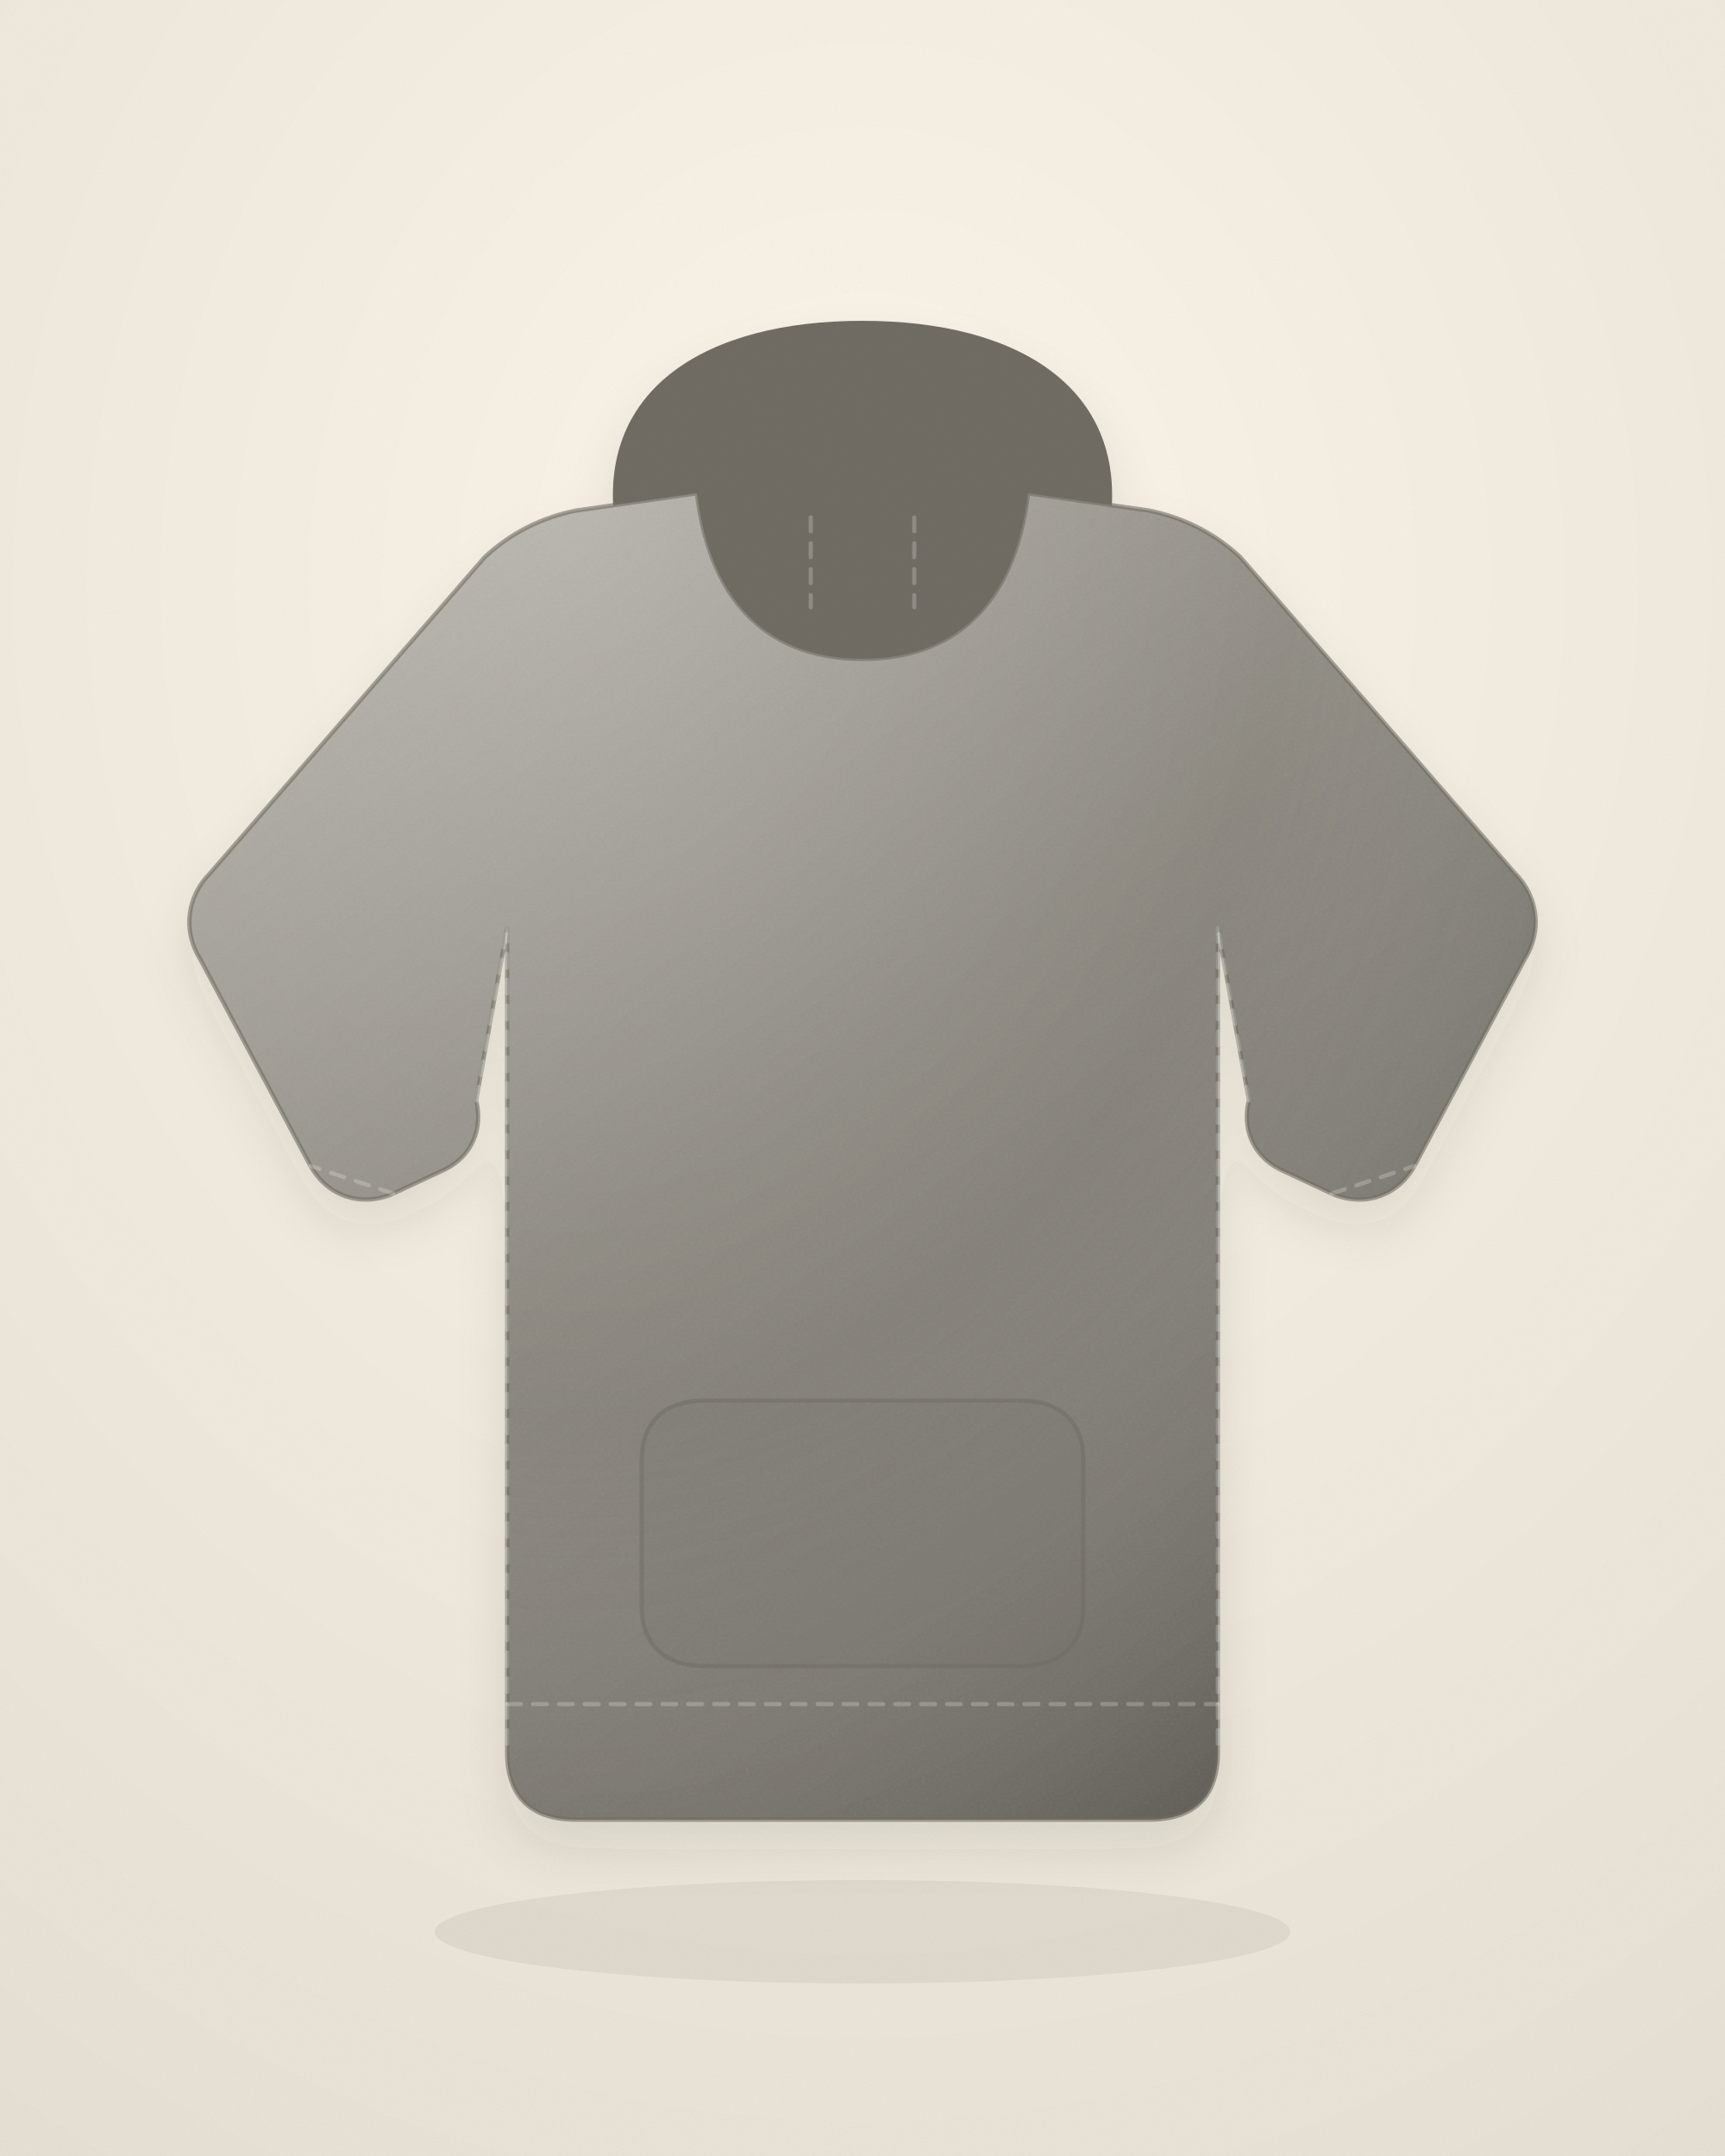
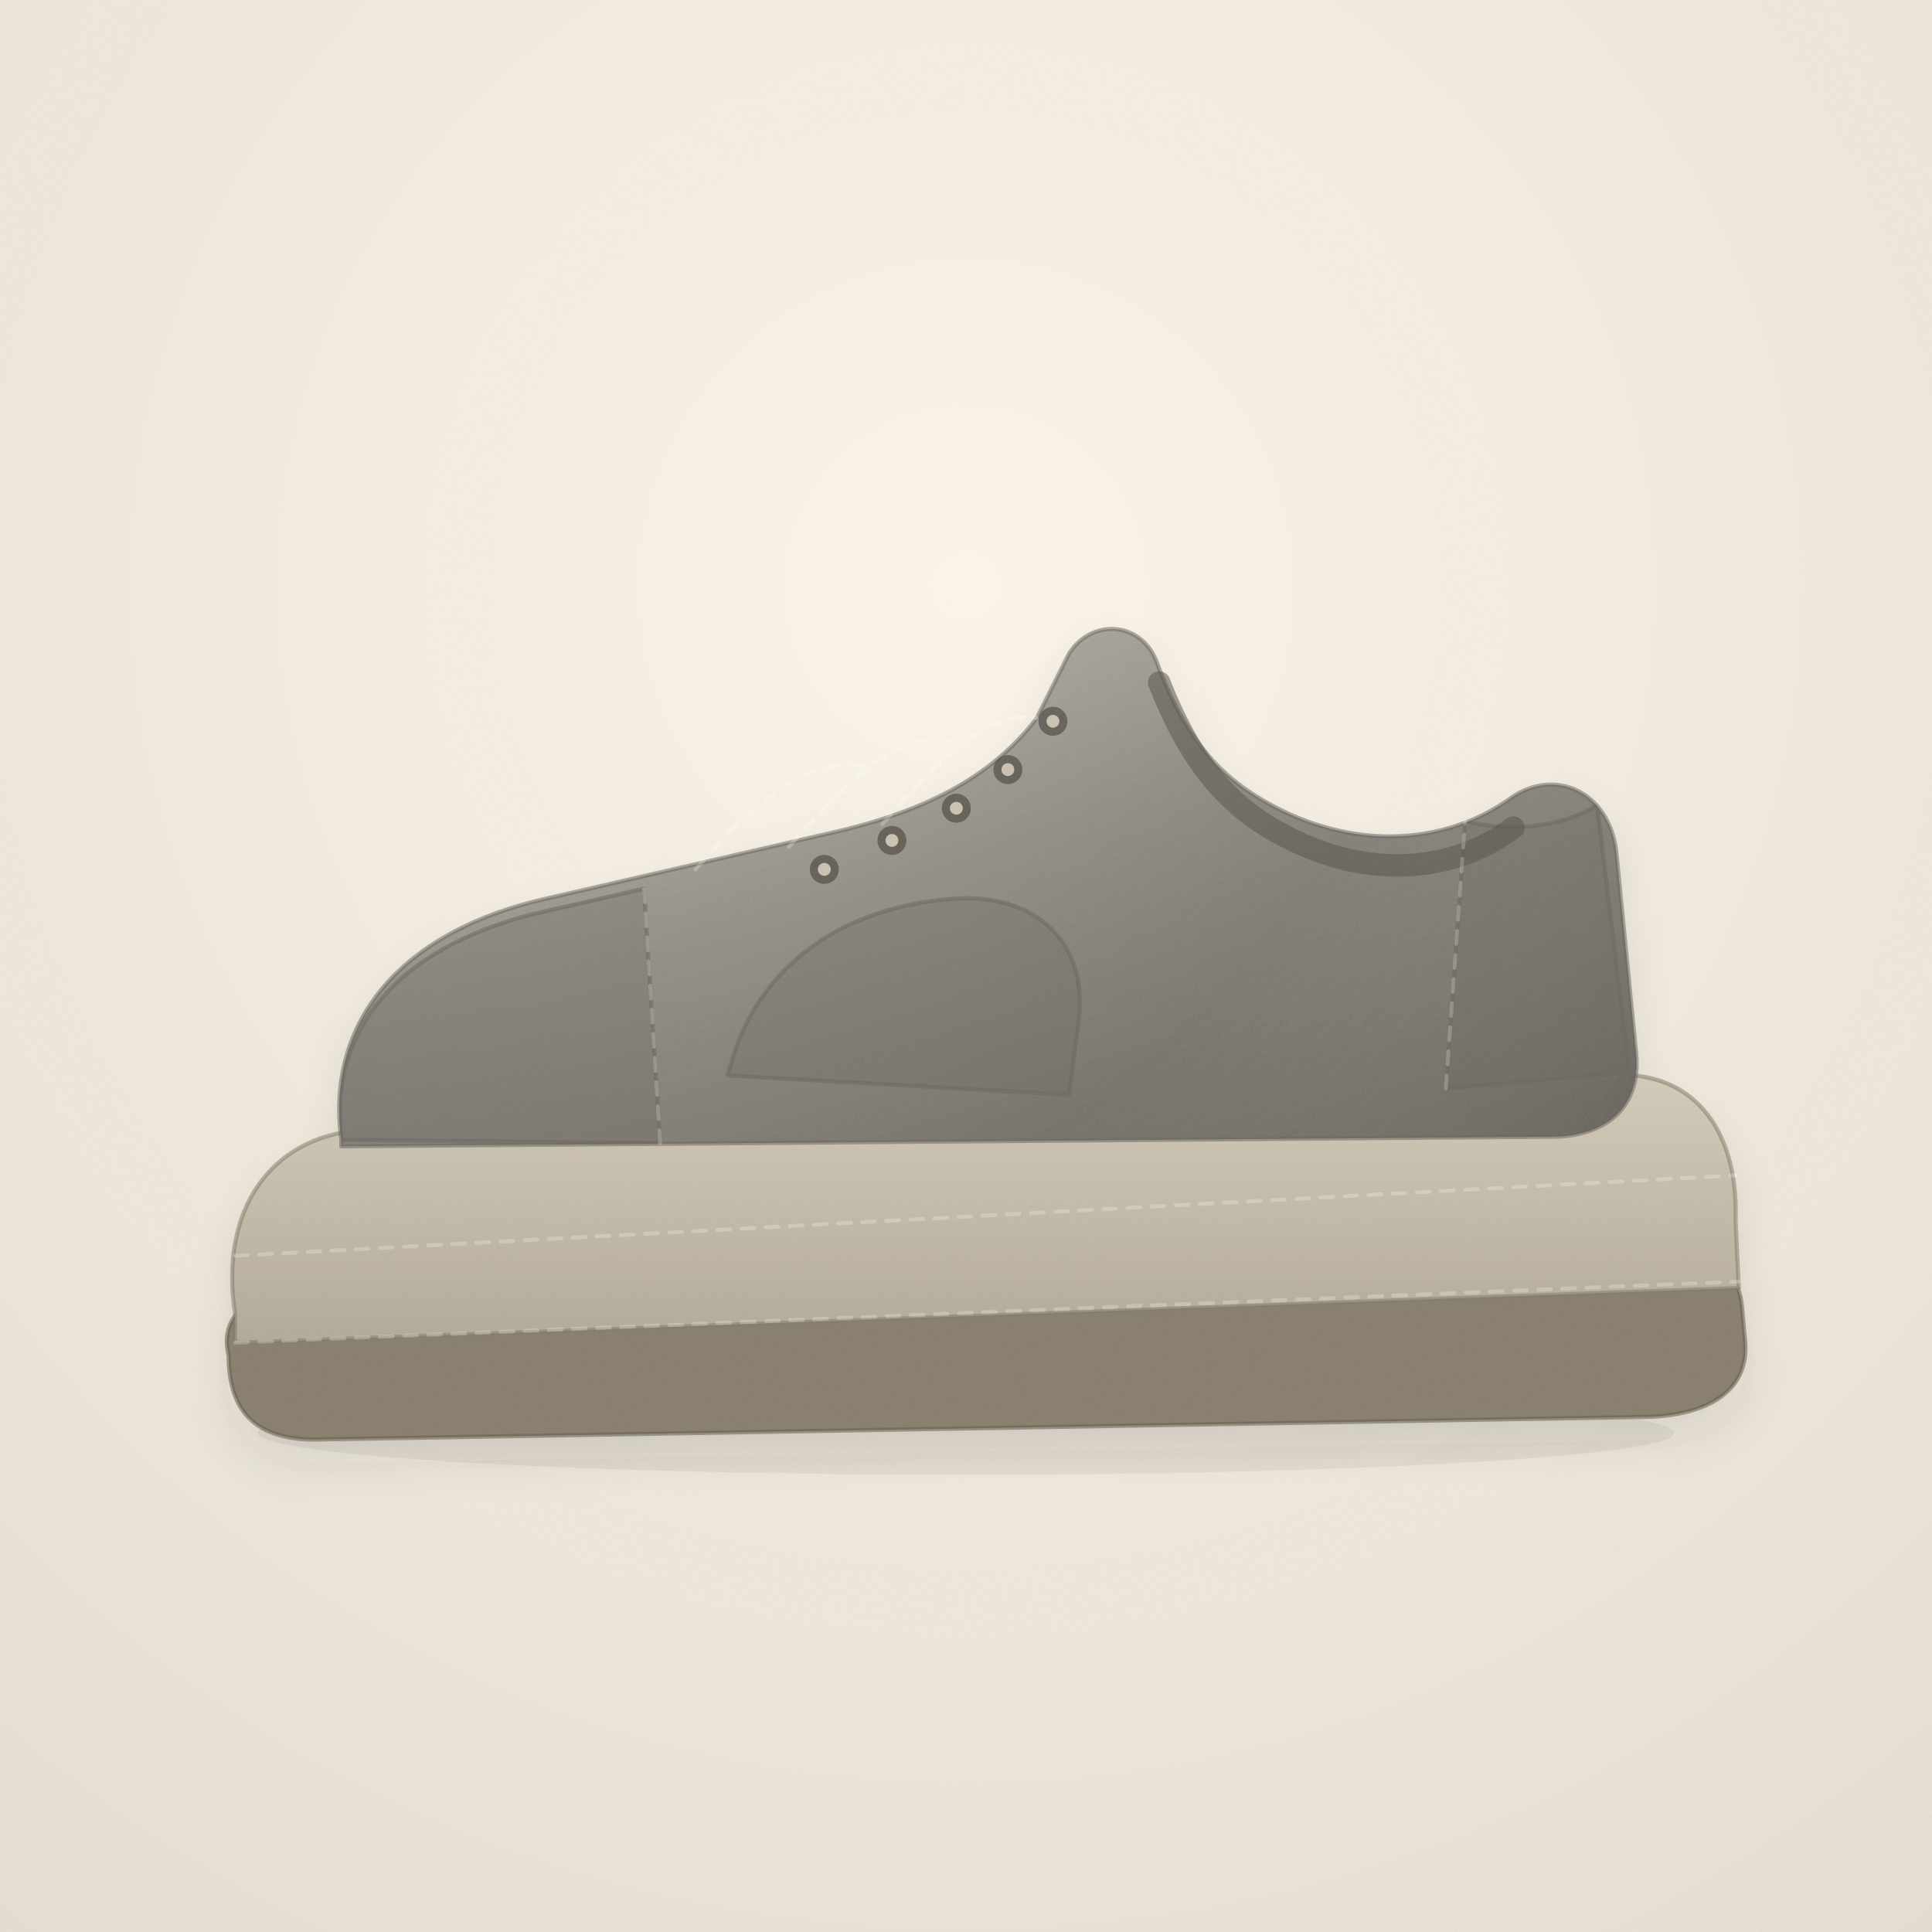
- <svg xmlns="http://www.w3.org/2000/svg" viewBox="0 0 1000 1250" width="1000" height="1250" role="img" aria-label="sudadera">
+ <svg xmlns="http://www.w3.org/2000/svg" viewBox="0 0 1200 1200" width="1200" height="1200" role="img" aria-label="zapatilla de running">
  <defs>
-     <radialGradient id="bg-hoodie-8C8880-front" cx="50%" cy="36%" r="80%">
+     <radialGradient id="bg-runner-8C8880-side" cx="50%" cy="38%" r="78%">
      <stop offset="0%" stop-color="#fbf5e9" />
      <stop offset="100%" stop-color="#d9d3c7" />
    </radialGradient>
-     <linearGradient id="cloth-hoodie-8C8880-front" x1="16%" y1="0%" x2="88%" y2="100%">
-       <stop offset="0%" stop-color="#b0aca4" />
-       <stop offset="44%" stop-color="#8C8880" />
-       <stop offset="100%" stop-color="#706c64" />
+     <linearGradient id="upper-runner-8C8880-side" x1="14%" y1="0%" x2="86%" y2="100%">
+       <stop offset="0%" stop-color="#b2aea6" />
+       <stop offset="46%" stop-color="#8C8880" />
+       <stop offset="100%" stop-color="#6e6a62" />
    </linearGradient>
-     <radialGradient id="fold-hoodie-8C8880-front" cx="33%" cy="24%" r="72%">
-       <stop offset="0%" stop-color="#ffffff" stop-opacity="0.18" />
+     <linearGradient id="mid-runner-8C8880-side" x1="0%" y1="0%" x2="0%" y2="100%">
+       <stop offset="0%" stop-color="#d4cbba" />
+       <stop offset="100%" stop-color="#b4ab9a" />
+     </linearGradient>
+     <radialGradient id="fold-runner-8C8880-side" cx="32%" cy="22%" r="74%">
+       <stop offset="0%" stop-color="#ffffff" stop-opacity="0.20" />
      <stop offset="58%" stop-color="#ffffff" stop-opacity="0" />
-       <stop offset="100%" stop-color="#000000" stop-opacity="0.20" />
+       <stop offset="100%" stop-color="#000000" stop-opacity="0.22" />
    </radialGradient>
-     <filter id="grain-hoodie-8C8880-front">
+     <filter id="grain-runner-8C8880-side">
      <feTurbulence type="fractalNoise" baseFrequency="0.9" numOctaves="3" seed="7" />
      <feColorMatrix type="saturate" values="0" />
    </filter>
-     <filter id="drop-hoodie-8C8880-front" x="-30%" y="-30%" width="160%" height="160%">
-       <feDropShadow dx="0" dy="16" stdDeviation="14" flood-color="#3a3128" flood-opacity="0.10" />
+     <filter id="drop-runner-8C8880-side" x="-30%" y="-30%" width="160%" height="160%">
+       <feDropShadow dx="0" dy="14" stdDeviation="13" flood-color="#3a3128" flood-opacity="0.10" />
    </filter>
-     <filter id="weave-hoodie-8C8880-front">
-       <feTurbulence type="fractalNoise" baseFrequency="0.5 0.72" numOctaves="2" seed="9" result="n" />
+     <filter id="weave-runner-8C8880-side">
+       <feTurbulence type="fractalNoise" baseFrequency="0.55 0.72" numOctaves="2" seed="9" result="n" />
      <feColorMatrix in="n" type="saturate" values="0" />
      <feComponentTransfer>
-         <feFuncA type="linear" slope="0.12" />
+         <feFuncA type="linear" slope="0.11" />
      </feComponentTransfer>
    </filter>
-     <clipPath id="body-hoodie-8C8880-front">
-       <path d="M404,286       C412,352 448,382 500,382 C552,382 588,352 596,286       L666,296 C686,300 704,309 719,323       L878,506 C892,520 894,540 884,556       L820,676 C810,694 790,700 772,692       L742,678 C726,670 720,654 724,638       L706,538 L706,1016 C706,1042 692,1055 666,1055       L334,1055 C308,1055 294,1042 294,1016       L294,538 L276,638 C280,654 274,670 258,678       L228,692 C210,700 190,694 180,676       L116,556 C106,540 108,520 122,506       L281,323 C296,309 314,300 334,296 Z" />
+     <clipPath id="body-runner-8C8880-side">
+       <path d="M212,708 C202,634 250,578 340,558       L522,516 C580,502 618,480 644,446       L664,406 C678,384 708,386 718,410       C734,454 754,480 786,498       C838,528 896,526 938,496       C966,476 1000,492 1004,530       L1016,652 C1020,684 1002,704 968,706       L212,712 Z" />
    </clipPath>
  </defs>
-   <rect x="-400" y="-400" width="1800" height="2050" fill="url(#bg-hoodie-8C8880-front)" />
-   <ellipse cx="500" cy="1120" rx="248" ry="30" fill="#3a3128" opacity="0.07" />
-   <g filter="url(#drop-hoodie-8C8880-front)">
-     <path d="M356,300 C348,226 408,186 500,186 C592,186 652,226 644,300        C644,364 586,404 500,404 C414,404 356,364 356,300 Z" fill="#706c64" fill-opacity="1" />
-     <path d="M404,286       C412,352 448,382 500,382 C552,382 588,352 596,286       L666,296 C686,300 704,309 719,323       L878,506 C892,520 894,540 884,556       L820,676 C810,694 790,700 772,692       L742,678 C726,670 720,654 724,638       L706,538 L706,1016 C706,1042 692,1055 666,1055       L334,1055 C308,1055 294,1042 294,1016       L294,538 L276,638 C280,654 274,670 258,678       L228,692 C210,700 190,694 180,676       L116,556 C106,540 108,520 122,506       L281,323 C296,309 314,300 334,296 Z" fill="url(#cloth-hoodie-8C8880-front)" />
-     <g clip-path="url(#body-hoodie-8C8880-front)">
-       <rect x="0" y="0" width="1000" height="1250" fill="url(#fold-hoodie-8C8880-front)" />
-       <rect x="0" y="0" width="1000" height="1250" filter="url(#weave-hoodie-8C8880-front)" opacity="0.6" />
+   <rect x="-400" y="-400" width="2000" height="2000" fill="url(#bg-runner-8C8880-side)" />
+   <ellipse cx="600" cy="890" rx="440" ry="26" fill="#3a3128" opacity="0.07" />
+   <g filter="url(#drop-runner-8C8880-side)">
+     <path d="M142,842 C136,818 154,802 188,800 L1020,772       C1058,770 1080,786 1082,812 L1084,834       C1086,862 1064,878 1026,880 L202,894       C160,896 142,878 142,842 Z" fill="#8a8170" />
+     <path d="M142,842 C136,818 154,802 188,800 L1020,772       C1058,770 1080,786 1082,812 L1084,834       C1086,862 1064,878 1026,880 L202,894       C160,896 142,878 142,842 Z" fill="none" stroke="#685f4e" stroke-opacity="0.55" stroke-width="2.6" stroke-linejoin="round" />
+     <path d="M146,816 C136,752 168,706 224,702 L1000,668       C1050,664 1080,700 1078,758 L1080,800 L146,834 Z" fill="url(#mid-runner-8C8880-side)" />
+     <path d="M146,816 C136,752 168,706 224,702 L1000,668       C1050,664 1080,700 1078,758 L1080,800 L146,834 Z" fill="none" stroke="#867d6c" stroke-opacity="0.55" stroke-width="2.6" stroke-linejoin="round" />
+     <path d="M212,708 C202,634 250,578 340,558       L522,516 C580,502 618,480 644,446       L664,406 C678,384 708,386 718,410       C734,454 754,480 786,498       C838,528 896,526 938,496       C966,476 1000,492 1004,530       L1016,652 C1020,684 1002,704 968,706       L212,712 Z" fill="url(#upper-runner-8C8880-side)" />
+     <g clip-path="url(#body-runner-8C8880-side)">
+       <rect x="0" y="0" width="1200" height="1200" fill="url(#fold-runner-8C8880-side)" />
+       <rect x="0" y="0" width="1200" height="1200" filter="url(#weave-runner-8C8880-side)" opacity="0.6" />
+       <path d="M212,708 C204,640 246,590 330,568 L400,552 L410,710 Z" fill="#6e6a62" fill-opacity="0.30" />
+       <path d="M212,708 C204,640 246,590 330,568 L400,552 L410,710 Z" fill="none" stroke="#6e6a62" stroke-opacity="0.55" stroke-width="2.6" stroke-linejoin="round" />
+       <path d="M910,510 C942,518 974,512 992,500 L1012,666 L898,676 Z" fill="#6e6a62" fill-opacity="0.30" />
+       <path d="M910,510 C942,518 974,512 992,500 L1012,666 L898,676 Z" fill="none" stroke="#6e6a62" stroke-opacity="0.55" stroke-width="2.6" stroke-linejoin="round" />
+       <path d="M452,668 C468,600 524,562 596,558 C646,556 676,588 670,634 L664,680 Z" fill="#6e6a62" fill-opacity="0.30" />
+       <path d="M452,668 C468,600 524,562 596,558 C646,556 676,588 670,634 L664,680 Z" fill="none" stroke="#6e6a62" stroke-opacity="0.55" stroke-width="2.6" stroke-linejoin="round" />
    </g>
-     <path d="M404,286       C412,352 448,382 500,382 C552,382 588,352 596,286       L666,296 C686,300 704,309 719,323       L878,506 C892,520 894,540 884,556       L820,676 C810,694 790,700 772,692       L742,678 C726,670 720,654 724,638       L706,538 L706,1016 C706,1042 692,1055 666,1055       L334,1055 C308,1055 294,1042 294,1016       L294,538 L276,638 C280,654 274,670 258,678       L228,692 C210,700 190,694 180,676       L116,556 C106,540 108,520 122,506       L281,323 C296,309 314,300 334,296 Z" fill="none" stroke="#706c64" stroke-opacity="0.6" stroke-width="2.5" stroke-linejoin="round" />
-     <path d="M372,846 C372,824 386,812 408,812 L592,812 C614,812 628,824 628,846        L628,932 C628,954 614,966 592,966 L408,966 C386,966 372,954 372,932 Z" fill="#706c64" fill-opacity="0.14" />
-     <path d="M372,846 C372,824 386,812 408,812 L592,812 C614,812 628,824 628,846        L628,932 C628,954 614,966 592,966 L408,966 C386,966 372,954 372,932 Z" fill="none" stroke="#706c64" stroke-opacity="0.5" stroke-width="2.5" />
-     <g fill="none" stroke="rgba(255,255,255,0.22)" stroke-width="2.4" stroke-dasharray="8 7" stroke-linecap="round">
-       <path d="M706,538 L706,1016" />
-       <path d="M294,538 L294,1016" />
-       <path d="M294,988 L706,988" />
-       <path d="M772,692 L820,676" />
-       <path d="M228,692 L180,676" />
-       <path d="M724,638 L706,538" />
-       <path d="M276,638 L294,538" />
-       <path d="M470,300 L470,352" />
-       <path d="M530,300 L530,352" />
+     <path d="M212,708 C202,634 250,578 340,558       L522,516 C580,502 618,480 644,446       L664,406 C678,384 708,386 718,410       C734,454 754,480 786,498       C838,528 896,526 938,496       C966,476 1000,492 1004,530       L1016,652 C1020,684 1002,704 968,706       L212,712 Z" fill="none" stroke="#6e6a62" stroke-opacity="0.55" stroke-width="2.6" stroke-linejoin="round" />
+     <path d="M720,424 C738,470 760,498 792,516 C844,546 900,544 940,514" fill="none" stroke="#5c5850" stroke-opacity="0.55" stroke-width="14" stroke-linecap="round" />
+     <g fill="none" stroke="rgba(255,255,255,0.24)" stroke-width="2.4" stroke-dasharray="8 7" stroke-linecap="round">
+       <path d="M410,710 L400,552" />
+       <path d="M898,676 L910,510" />
+       <path d="M146,834 L1080,796" />
+       <path d="M548,512 C588,466 614,442 644,446" />
+       <path d="M490,526 C530,480 560,454 592,460" />
+       <path d="M432,540 C472,494 504,470 536,476" />
+       <path d="M146,780 L1078,730" />
    </g>
+     <circle cx="512" cy="540" r="9" fill="#58544c" fill-opacity="0.75" />
+     <circle cx="512" cy="540" r="4" fill="#ccc3b2" />
+     <circle cx="554" cy="522" r="9" fill="#58544c" fill-opacity="0.75" />
+     <circle cx="554" cy="522" r="4" fill="#ccc3b2" />
+     <circle cx="594" cy="502" r="9" fill="#58544c" fill-opacity="0.75" />
+     <circle cx="594" cy="502" r="4" fill="#ccc3b2" />
+     <circle cx="626" cy="478" r="9" fill="#58544c" fill-opacity="0.75" />
+     <circle cx="626" cy="478" r="4" fill="#ccc3b2" />
+     <circle cx="654" cy="448" r="9" fill="#58544c" fill-opacity="0.75" />
+     <circle cx="654" cy="448" r="4" fill="#ccc3b2" />
  </g>
-   <rect x="-400" y="-400" width="1800" height="2050" filter="url(#grain-hoodie-8C8880-front)" opacity="0.05" style="mix-blend-mode:multiply" />
+   <rect x="-400" y="-400" width="2000" height="2000" filter="url(#grain-runner-8C8880-side)" opacity="0.05" style="mix-blend-mode:multiply" />
</svg>
